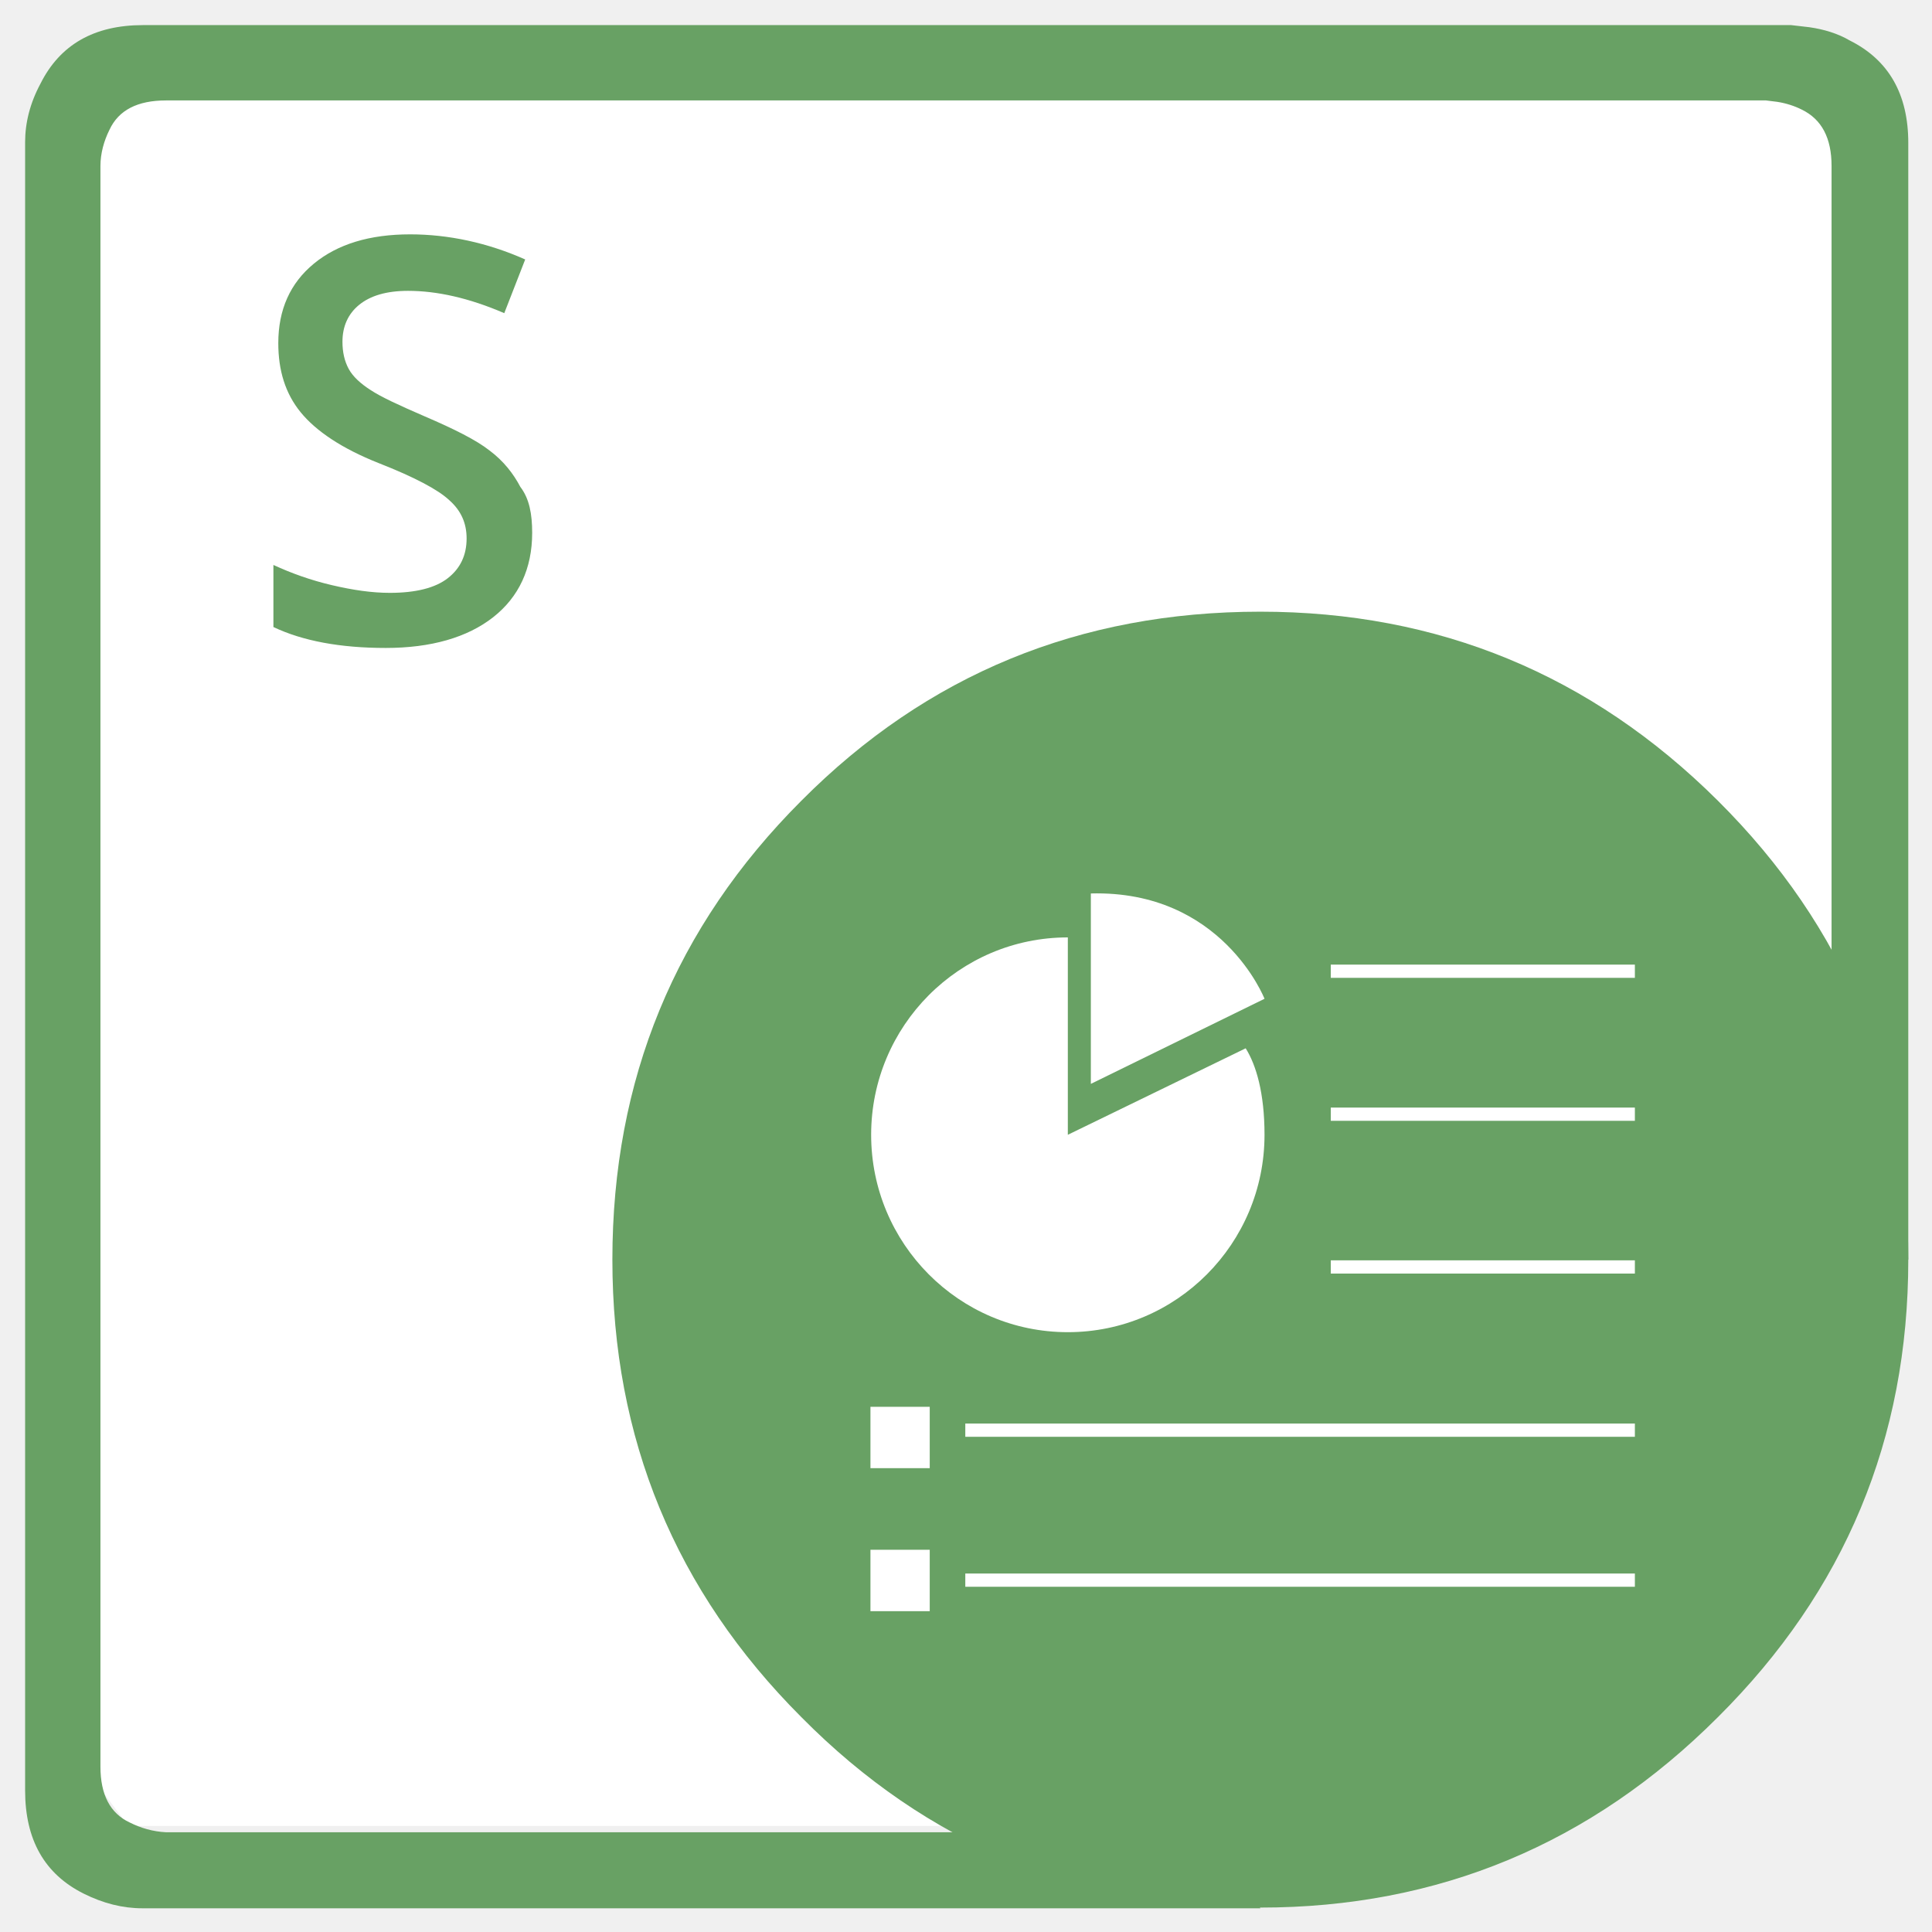
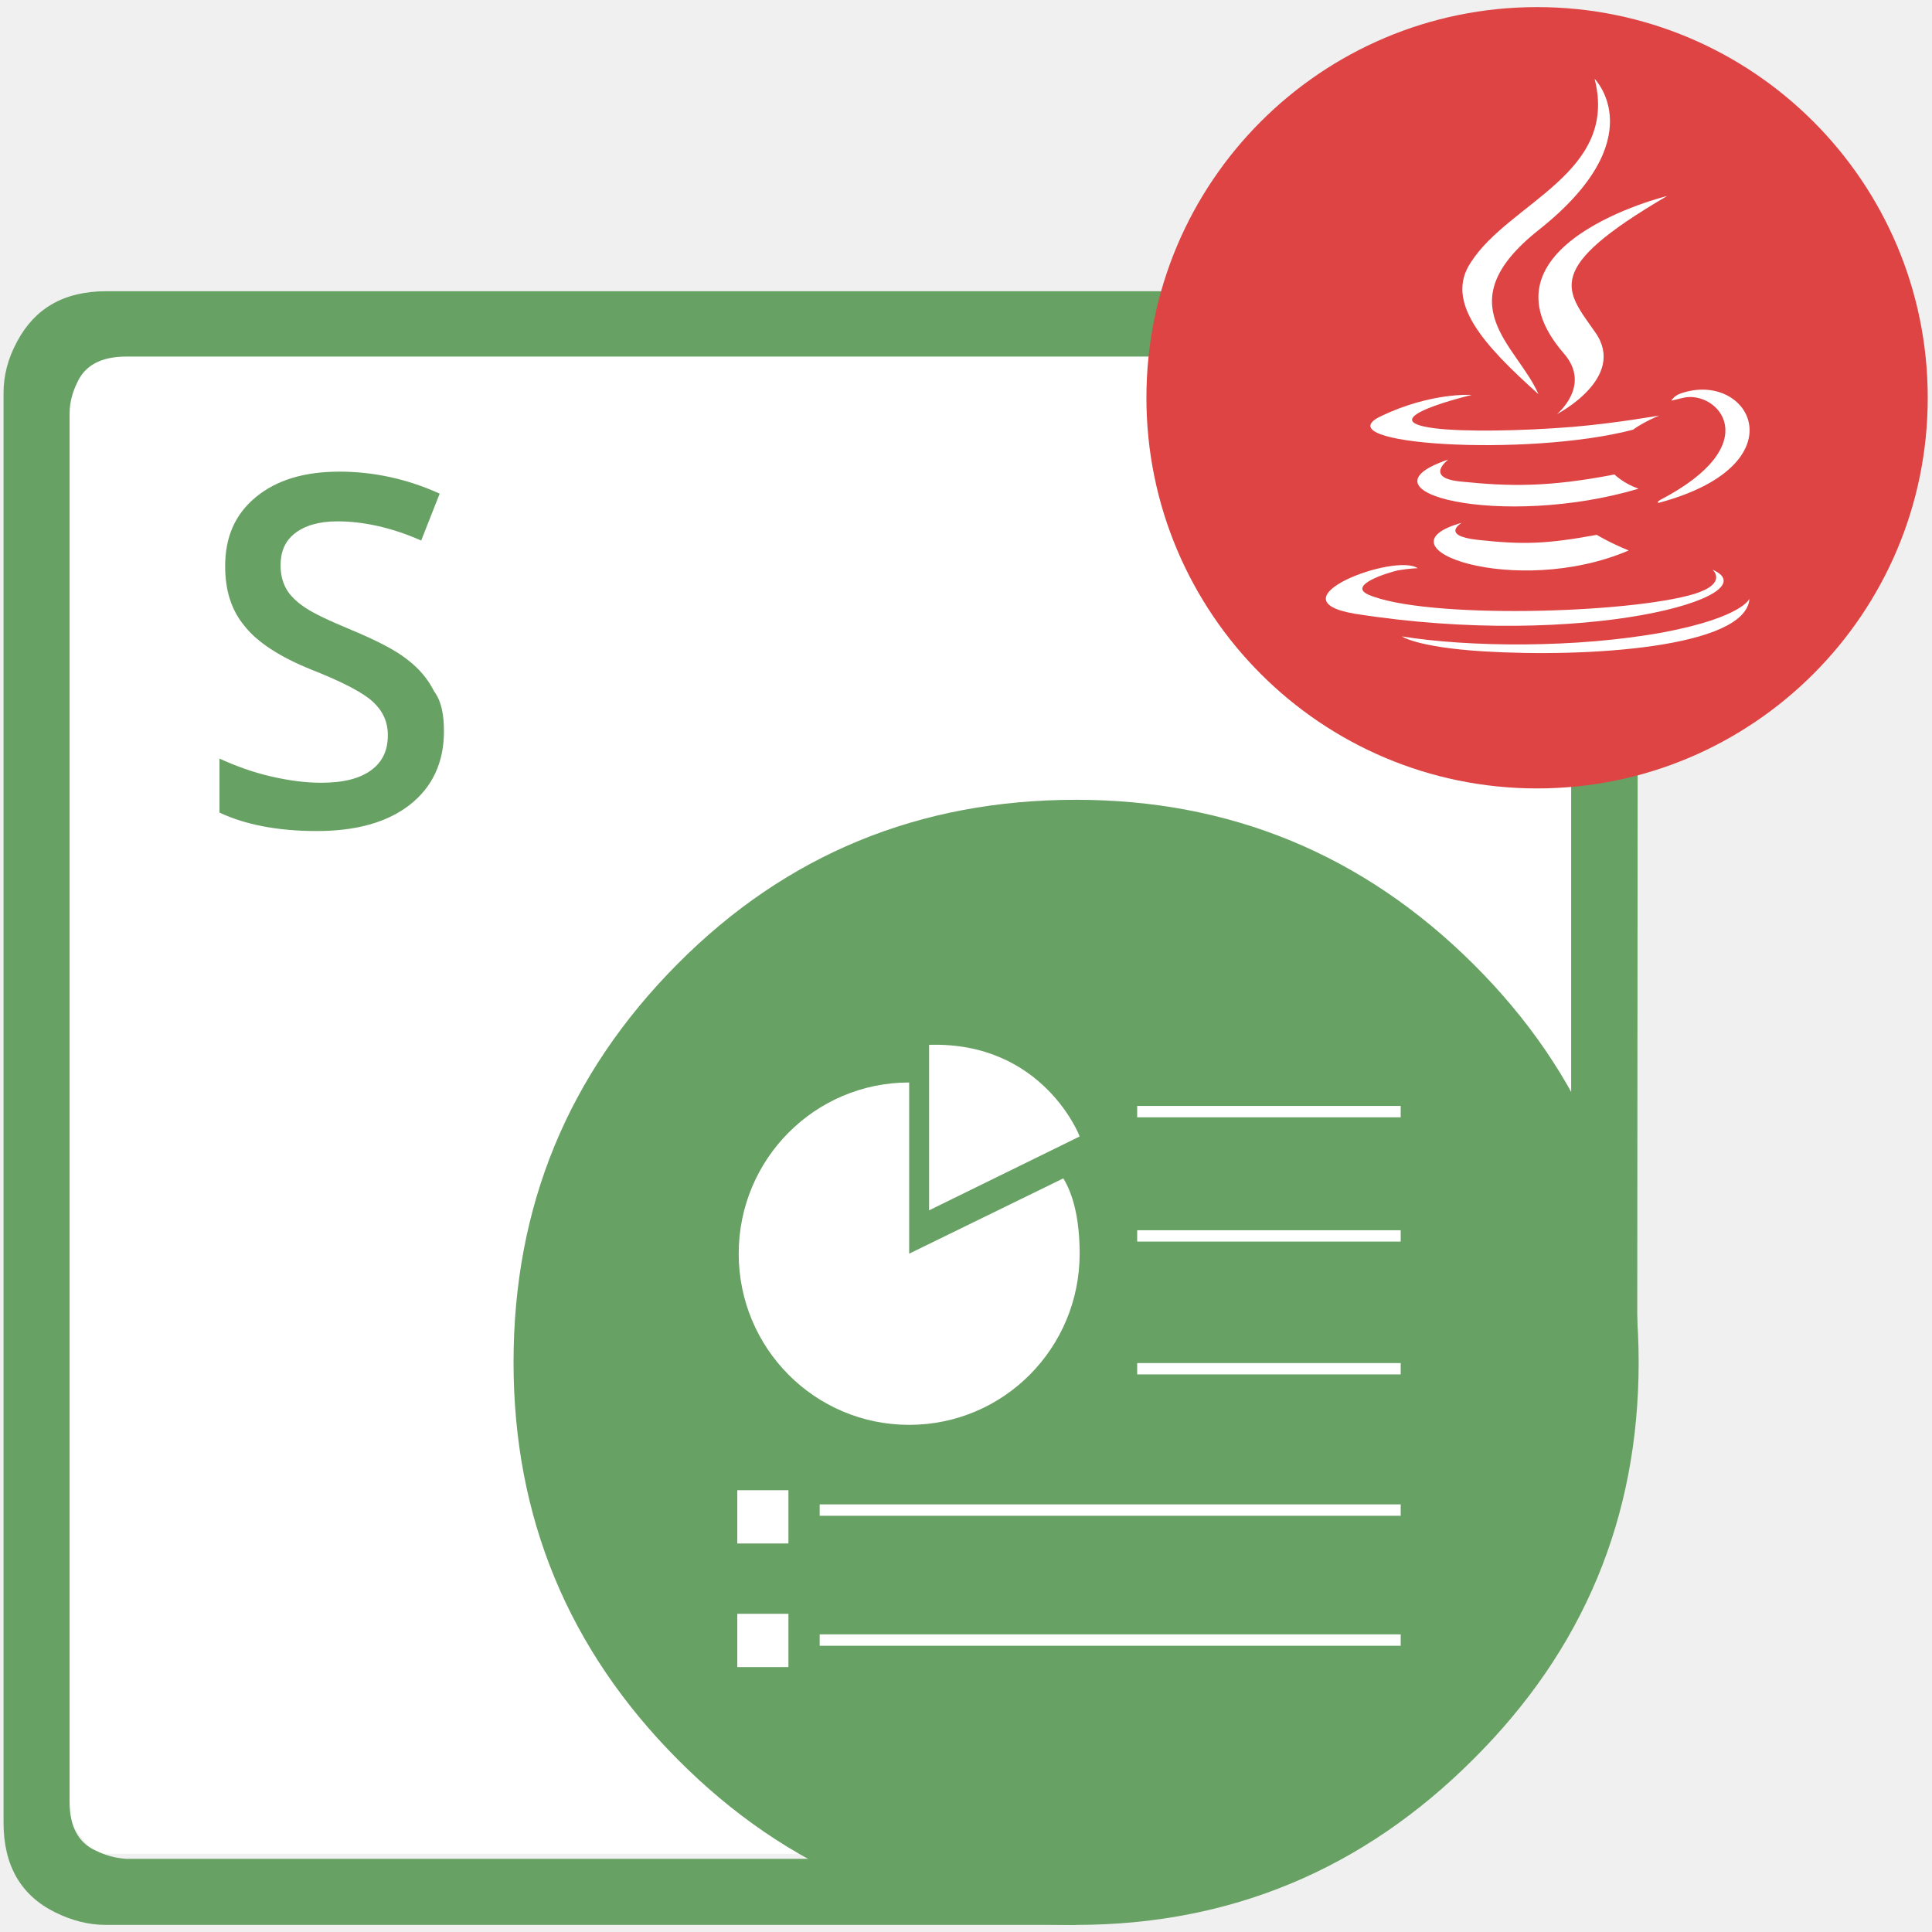
- <svg xmlns="http://www.w3.org/2000/svg" version="1.1" id="Aspose.Slides_for_PHP" x="0" y="0" viewBox="0 0 277 277" style="enable-background:new 0 0 277 277" xml:space="preserve">
+ <svg xmlns="http://www.w3.org/2000/svg" version="1.1" id="Aspose.Slides_for_PHP_via_Java" x="0" y="0" viewBox="0 0 272 272" style="enable-background:new 0 0 272 272" xml:space="preserve">
  <style>.st0{fill:#fff}.st1{fill-rule:evenodd;clip-rule:evenodd;fill:#68A164}</style>
-   <g id="Nodejs">
-     <path class="st0" d="m263.3 17.3-8.8-5.7h-233l-8.8 8.8v233.8l5.7 7.6h174l70.9-90z" />
-     <path class="st1" d="M87.8 180.6c0-25.8 9-47.7 27.1-65.8 18-18.1 39.9-27.1 65.8-27.1 25.5 0 47.4 9 65.6 27.1 18.2 18.1 27.3 40 27.3 65.8 0 25.7-9.1 47.5-27.3 65.6-18.2 18.2-40.1 27.3-65.6 27.3-25.9 0-47.8-9.1-65.8-27.3-18.1-18.1-27.1-40-27.1-65.6" />
-     <path class="st1" d="M273.5 180.6h-10.9V23.8c0-4-1.4-6.7-4.3-8.1-1-.5-2.2-.9-3.5-1.1l-1.6-.2H23.8c-4.1 0-6.8 1.4-8.1 4.2-.8 1.6-1.3 3.4-1.3 5.2v229.5c0 4 1.4 6.7 4.2 8 1.6.8 3.3 1.3 5.2 1.4h152.1l4.8 10.9H20.4c-2.8 0-5.6-.7-8.4-2.1-5.6-2.8-8.4-7.7-8.4-14.8V20.4c0-2.8.7-5.6 2.2-8.4 2.8-5.6 7.7-8.4 14.7-8.4h236.3l2.6.3c2.1.3 4.1.9 5.8 1.9 5.6 2.8 8.4 7.7 8.4 14.7v160.1z" />
-     <path d="M76.3 76.4c0 5.1-1.9 9.2-5.6 12.1-3.7 2.9-8.9 4.4-15.4 4.4s-11.9-1-16.1-3V81c2.6 1.2 5.4 2.2 8.4 2.9s5.7 1.1 8.3 1.1c3.7 0 6.5-.7 8.3-2.1 1.8-1.4 2.7-3.3 2.7-5.7 0-2.2-.8-4-2.5-5.5-1.6-1.5-5-3.3-10.1-5.3-5.3-2.1-9-4.6-11.2-7.3-2.2-2.7-3.2-6-3.2-9.9 0-4.8 1.7-8.6 5.1-11.4s8-4.2 13.8-4.2c5.5 0 11.1 1.2 16.5 3.6l-3 7.7c-5.1-2.2-9.7-3.2-13.8-3.2-3.1 0-5.4.7-7 2-1.6 1.3-2.4 3.1-2.4 5.3 0 1.5.3 2.8.9 3.9.6 1.1 1.7 2.1 3.1 3 1.5 1 4.1 2.2 7.8 3.8 4.2 1.8 7.4 3.4 9.3 4.9 2 1.5 3.4 3.3 4.4 5.2 1.3 1.7 1.7 3.9 1.7 6.6z" style="fill:#68A164" />
-     <g id="Symbol_9_">
-       <path class="st0" d="M181.3 162.7c0 15.6-12.6 28.3-28.2 28.3s-28.2-12.7-28.2-28.3 12.6-28.3 28.2-28.3c1.1 0 0 0 0 0v28.3l25.5-12.4c1.5 2.4 2.7 6.4 2.7 12.4z" />
-       <path class="st0" d="M156.4 128.1v27.3l24.9-12.2s-6.1-15.6-24.9-15.1zM190.8 138.3h43.6v1.9h-43.6zM190.8 158.8h43.6v1.9h-43.6zM190.8 180.7h43.6v1.9h-43.6zM138.4 204.1h96v1.9h-96zM138.4 225.6h96v1.9h-96zM124.8 201.7h8.5v8.8h-8.5zM124.8 222.2h8.5v8.8h-8.5z" />
+   <g id="Android_via_Java">
+     <g id="PHP">
+       <path class="st0" d="m221.8 52.7-7.5-4.9H15.8l-7.5 7.5v199.2l4.9 6.5h148.2l60.4-76.7V52.7z" />
+       <path class="st1" d="M72.3 191.8c0-22 7.7-40.6 23.1-56.1 15.3-15.4 34-23.1 56.1-23.1 21.7 0 40.4 7.7 55.9 23.1s23.3 34.1 23.3 56.1c0 21.9-7.8 40.5-23.3 55.9-15.5 15.5-34.2 23.3-55.9 23.3-22.1 0-40.7-7.8-56.1-23.3-15.4-15.5-23.1-34.1-23.1-55.9" />
+       <path class="st1" d="M230.5 191.8h-9.3V58.2c0-3.4-1.2-5.7-3.7-6.9-.9-.4-1.9-.8-3-.9l-1.4-.2H17.8c-3.5 0-5.8 1.2-6.9 3.6-.7 1.4-1.1 2.9-1.1 4.4v195.5c0 3.4 1.2 5.7 3.6 6.8 1.4.7 2.8 1.1 4.4 1.2h129.6l4.1 9.3H14.9c-2.4 0-4.8-.6-7.2-1.8-4.8-2.4-7.2-6.6-7.2-12.6V55.3c0-2.4.6-4.8 1.9-7.2C4.9 43.4 9 41 15 41h201.3l2.2.3c1.8.3 3.5.8 4.9 1.6 4.8 2.4 7.2 6.6 7.2 12.5l-.1 136.4z" />
+       <path d="M62.5 103c0 4.3-1.6 7.8-4.8 10.3-3.2 2.5-7.6 3.7-13.1 3.7s-10.1-.9-13.7-2.6v-7.6c2.2 1 4.6 1.9 7.2 2.5 2.6.6 4.9.9 7.1.9 3.2 0 5.5-.6 7.1-1.8s2.3-2.8 2.3-4.9c0-1.9-.7-3.4-2.1-4.7-1.4-1.3-4.3-2.8-8.6-4.5-4.5-1.8-7.7-3.9-9.5-6.2-1.9-2.3-2.7-5.1-2.7-8.4 0-4.1 1.4-7.3 4.3-9.7 2.9-2.4 6.8-3.6 11.8-3.6 4.7 0 9.5 1 14.1 3.1l-2.6 6.6c-4.3-1.9-8.3-2.7-11.8-2.7-2.6 0-4.6.6-6 1.7s-2 2.6-2 4.5c0 1.3.3 2.4.8 3.3.5.9 1.4 1.8 2.6 2.6 1.3.9 3.5 1.9 6.6 3.2 3.6 1.5 6.3 2.9 7.9 4.2 1.7 1.3 2.9 2.8 3.7 4.4 1.1 1.5 1.4 3.4 1.4 5.7z" style="fill:#68A164" />
+       <g id="Symbol_9_">
+         <path class="st0" d="M152 176.5c0 13.3-10.7 24.1-24 24.1s-24-10.8-24-24.1 10.7-24.1 24-24.1c.9 0 0 0 0 0v24.1l21.7-10.6c1.3 2.1 2.3 5.5 2.3 10.6z" />
+         <path class="st0" d="M130.8 147.1v23.3L152 160c0-.1-5.2-13.4-21.2-12.9zm29.3 8.6h37.1v1.6h-37.1v-1.6zm0 17.5h37.1v1.6h-37.1v-1.6zm0 18.7h37.1v1.6h-37.1v-1.6zm-44.7 19.9h81.8v1.6h-81.8v-1.6zm0 18.3h81.8v1.6h-81.8v-1.6zm-11.6-20.3h7.2v7.5h-7.2v-7.5zm0 17.4h7.2v7.5h-7.2v-7.5z" />
+       </g>
    </g>
+     <circle cx="216.4" cy="56" r="55" style="fill:#dd4443" />
+     <path class="st0" d="M205.8 73.6s-3.1 1.8 2.2 2.4c6.4.7 9.7.6 16.8-.7 0 0 1.8 1.1 4.5 2.2-15.9 6.8-36.1-.4-23.5-3.9m-1.9-8.9s-3.5 2.6 1.8 3.1c6.8.7 12.3.8 21.6-1 0 0 1.3 1.3 3.4 2-19.2 5.7-40.5.5-26.8-4.1m16.3-14.9c3.9 4.5-1 8.5-1 8.5s9.9-5.1 5.4-11.5c-4.2-6-7.5-8.9 10.1-19.2-.1 0-27.8 6.9-14.5 22.2" />
+     <path class="st0" d="M241.1 80.2s2.2 1.9-2.5 3.4c-9.2 2.8-38 3.6-46 .1-2.8-1.3 2.5-3 4.2-3.4 1.8-.3 2.8-.3 2.8-.3-3.2-2.2-20.7 4.4-8.9 6.4 32.2 5.1 58.8-2.5 50.4-6.2m-33.9-24.6s-14.7 3.5-5.2 4.7c4 .5 12 .4 19.4-.2 6-.5 12.2-1.6 12.2-1.6s-2.2.9-3.7 2c-14.9 3.9-43.8 2.1-35.5-1.9 7.1-3.4 12.8-3 12.8-3m26.5 14.8c15.2-7.9 8.1-15.5 3.3-14.4-1.2.3-1.7.4-1.7.4s.4-.7 1.3-1c9.7-3.4 17.1 10-3.1 15.4-.3-.1.1-.3.2-.4m-9.2-59.3s8.4 8.4-7.9 21.3c-13.1 10.4-3 16.2 0 23.1-7.7-6.9-13.3-13-9.5-18.6 5.4-8.4 20.8-12.5 17.4-25.8" />
+     <path class="st0" d="M208.8 91.7c14.6.9 37-.5 37.5-7.4 0 0-1 2.6-12 4.7-12.4 2.3-27.7 2.1-36.9.6-.2-.1 1.8 1.5 11.4 2.1" />
  </g>
</svg>
